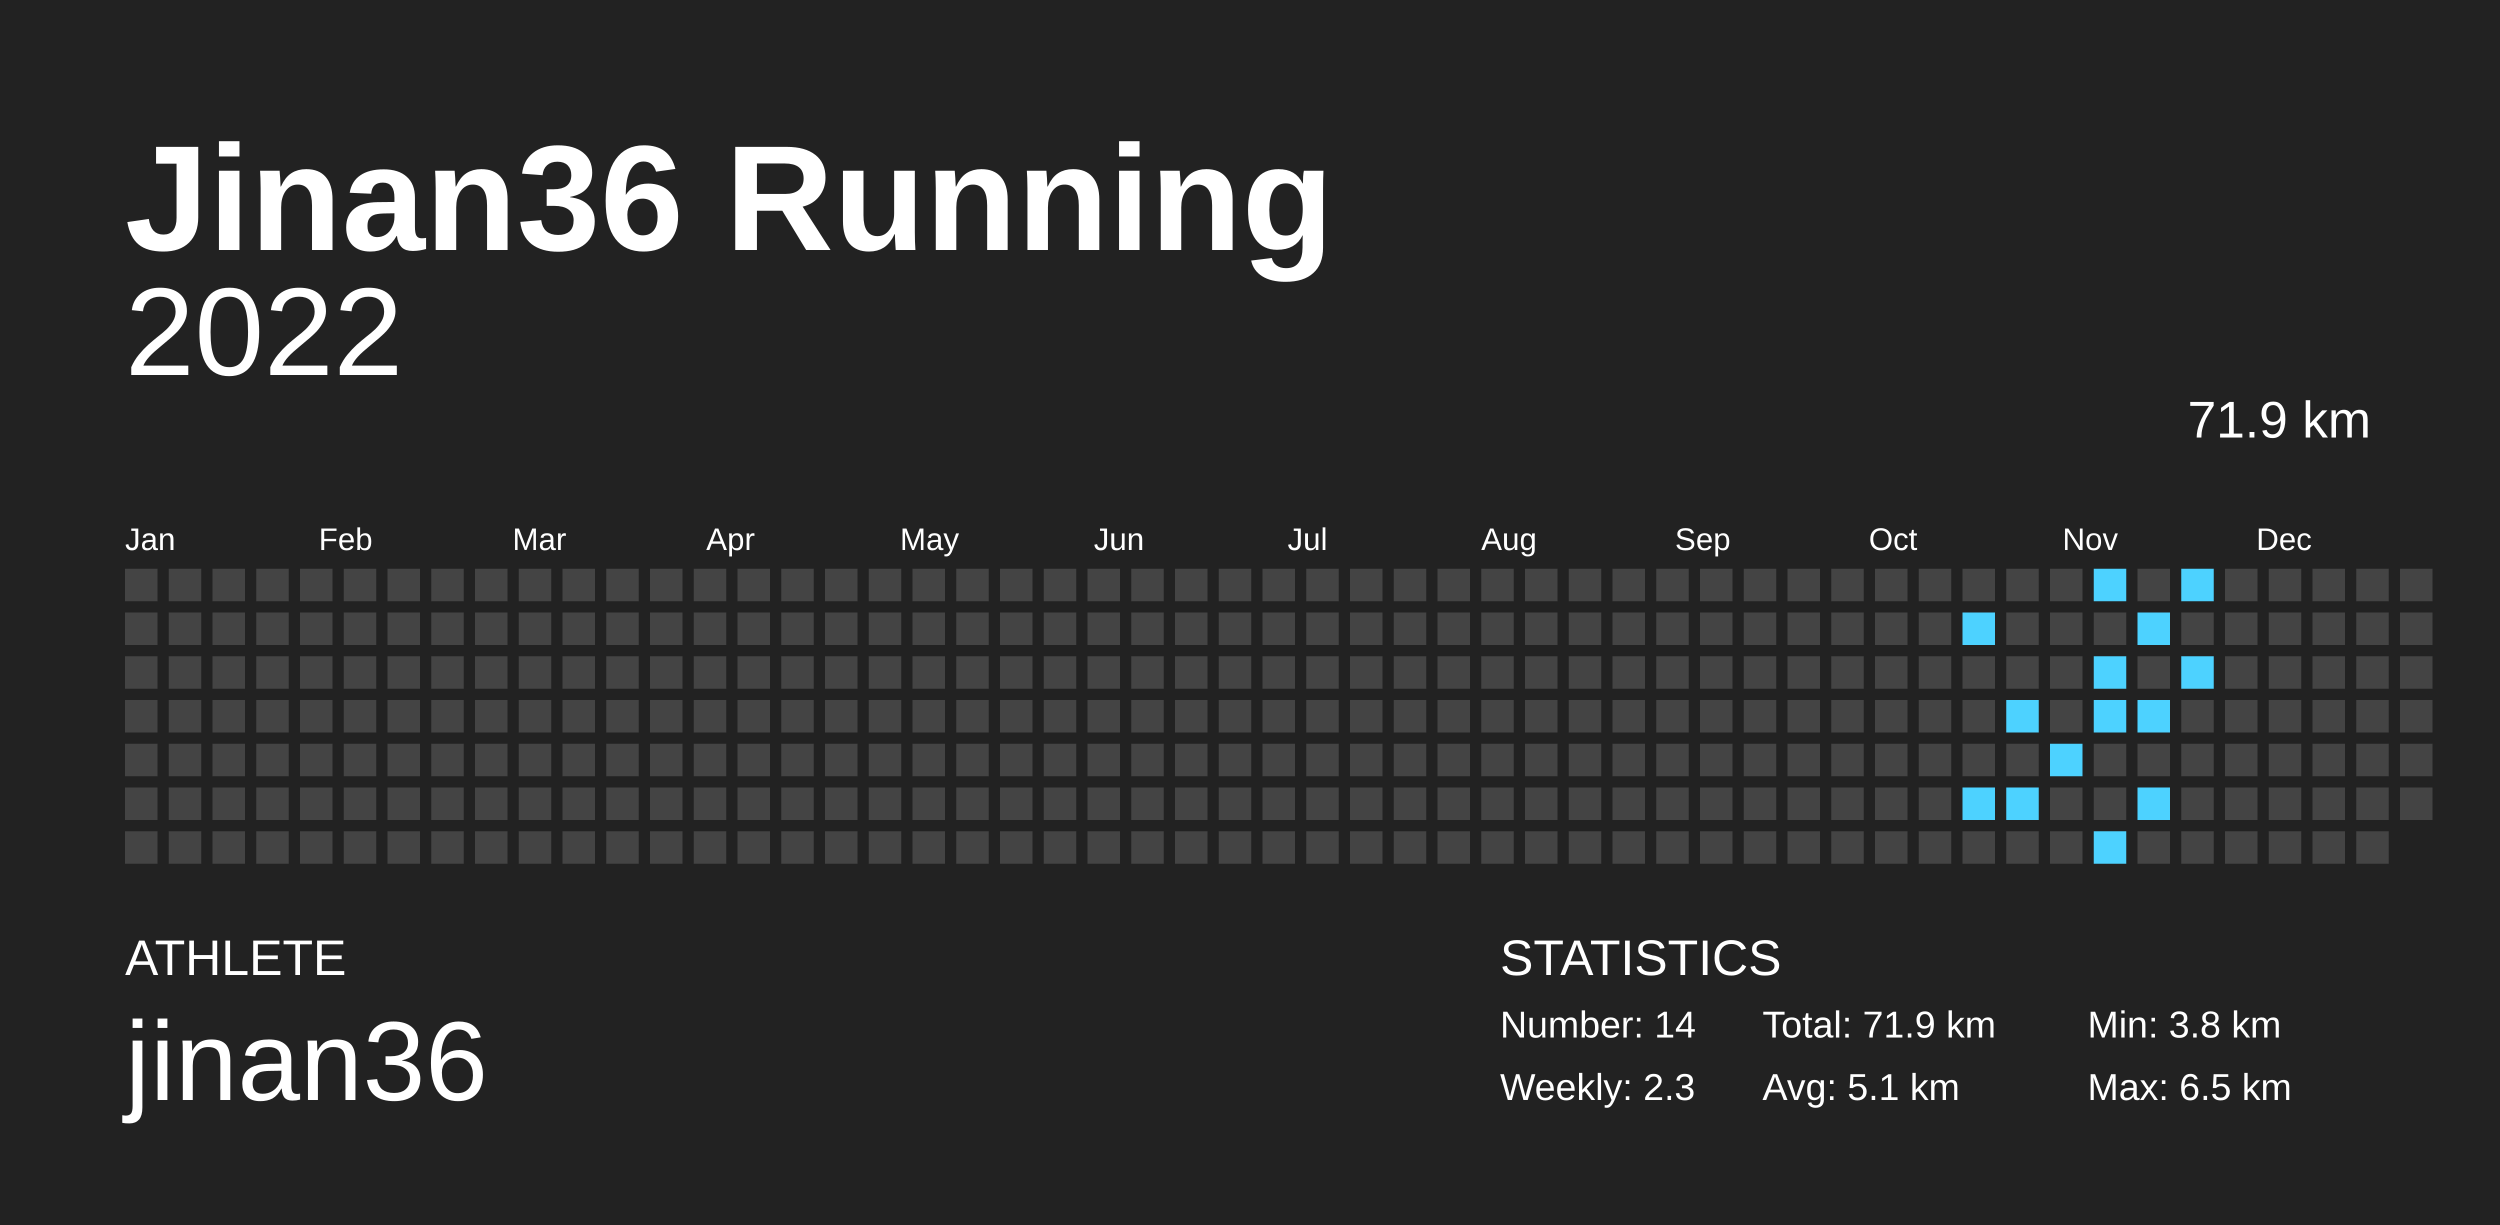
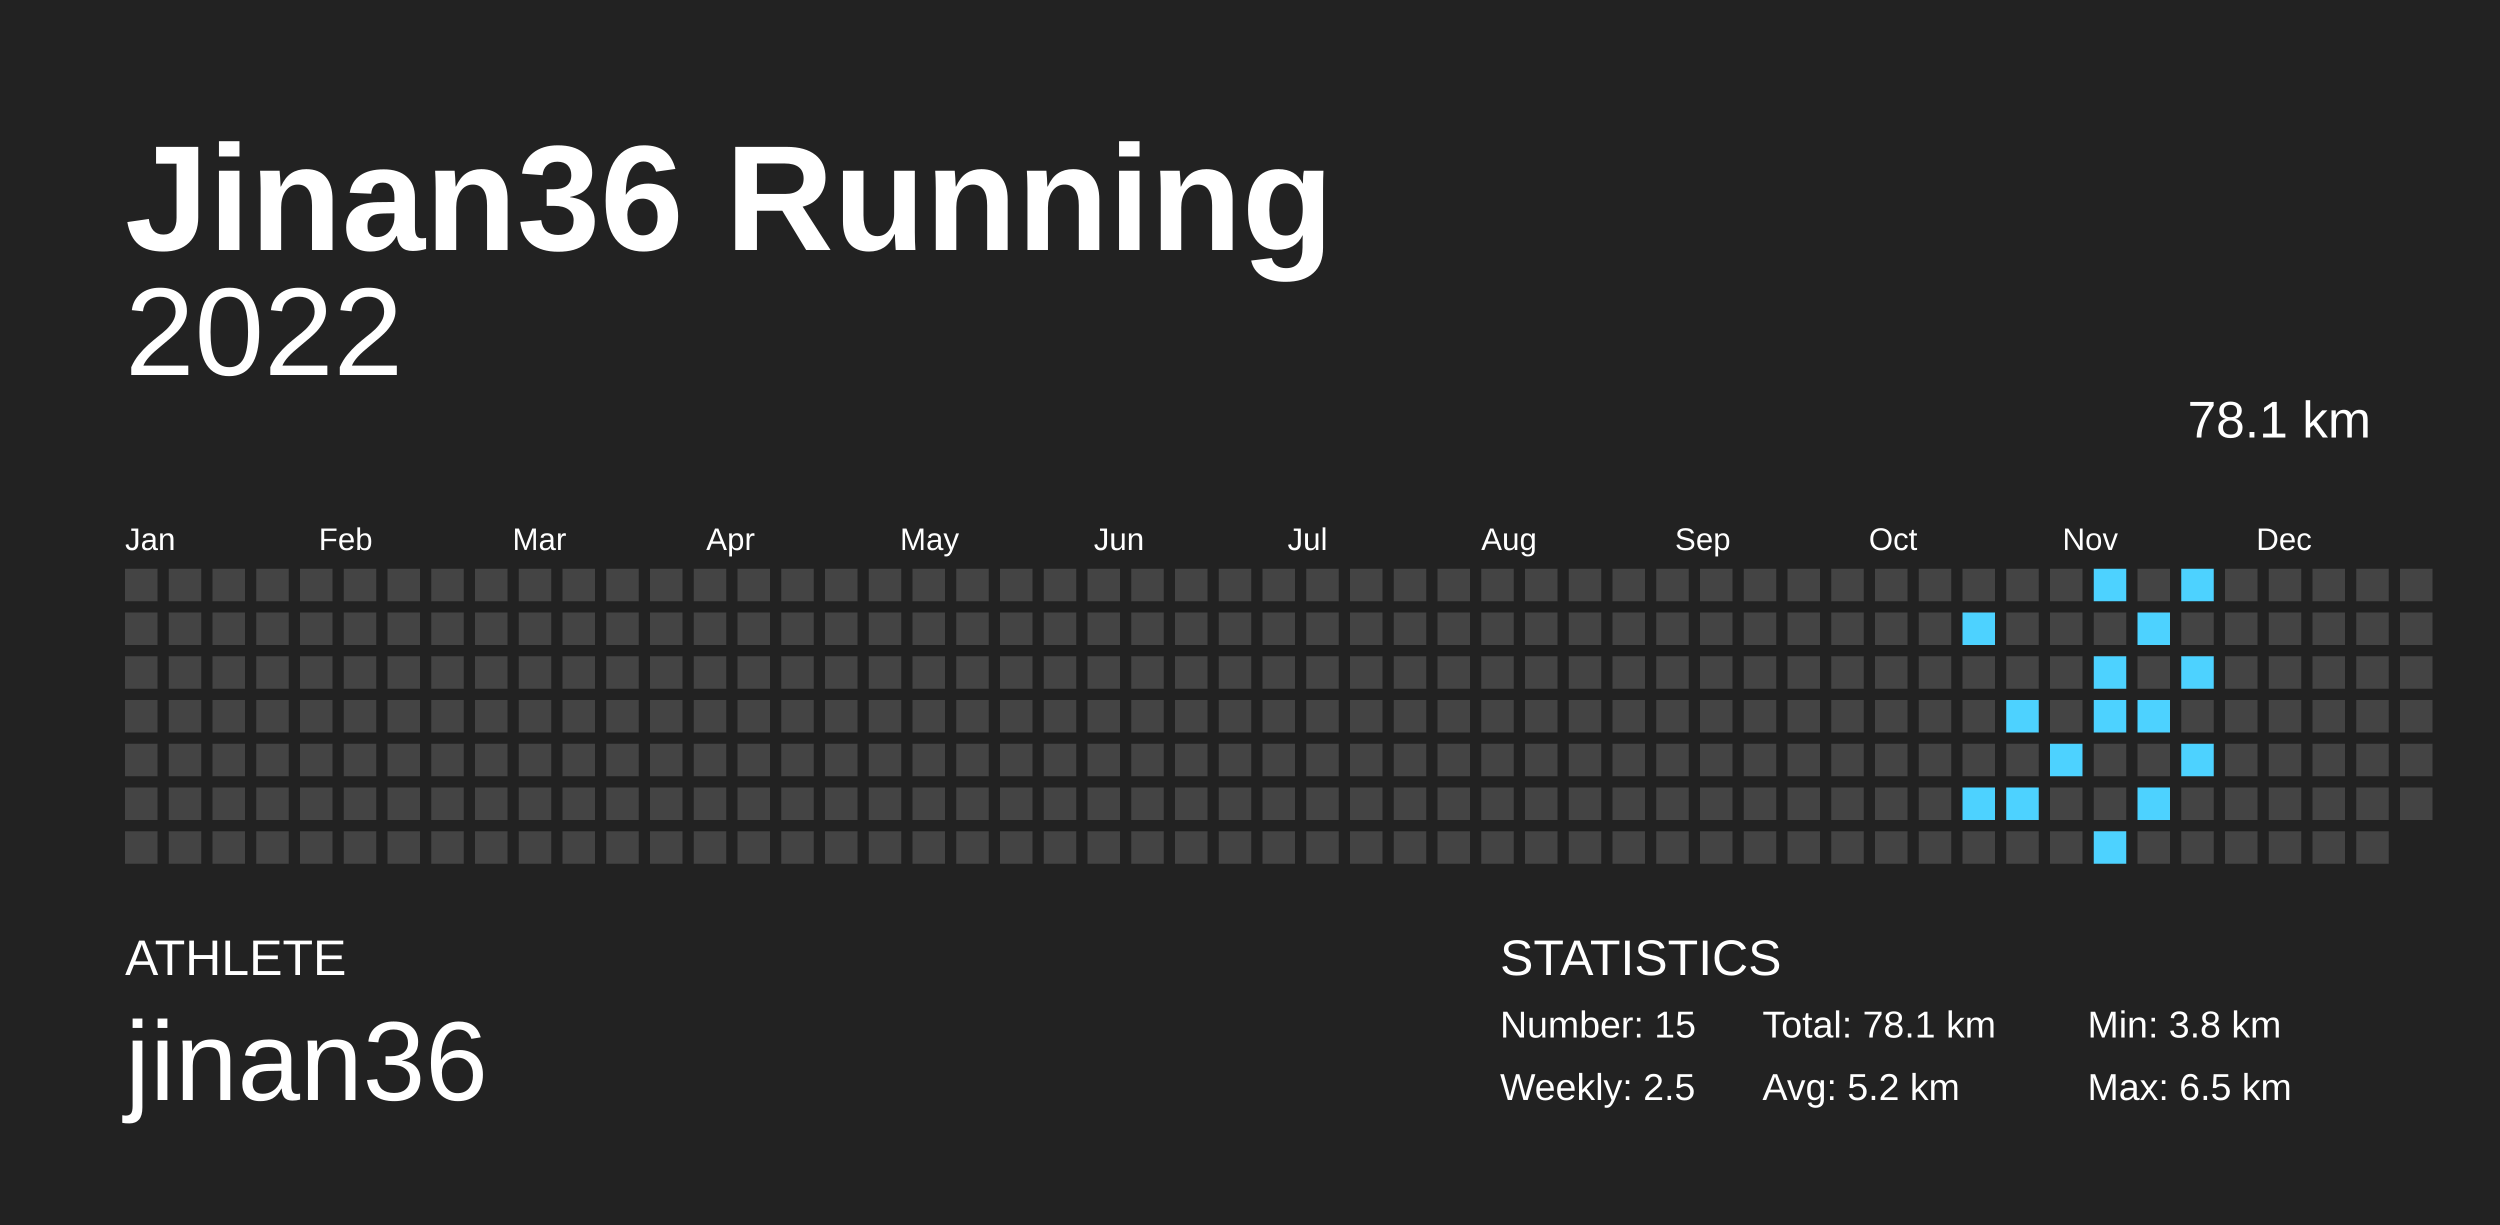
<svg xmlns="http://www.w3.org/2000/svg" baseProfile="full" height="98mm" version="1.1" viewBox="0,0,200,98" width="200mm">
  <defs />
  <rect fill="#222222" height="98" width="200" x="0" y="0" />
  <text fill="#FFFFFF" style="font-size:12px; font-family:Arial; font-weight:bold;" x="10" y="20">Jinan36 Running</text>
  <text fill="#FFFFFF" style="font-size:4px; font-family:Arial" x="10" y="78">ATHLETE</text>
  <text fill="#FFFFFF" style="font-size:9px; font-family:Arial" x="10" y="88">jinan36</text>
  <text fill="#FFFFFF" style="font-size:4px; font-family:Arial" x="120" y="78">STATISTICS</text>
-   <text fill="#FFFFFF" style="font-size:3px; font-family:Arial" x="120" y="83">Number: 14</text>
-   <text fill="#FFFFFF" style="font-size:3px; font-family:Arial" x="120" y="88">Weekly: 2.3</text>
-   <text fill="#FFFFFF" style="font-size:3px; font-family:Arial" x="141" y="83">Total: 71.9 km</text>
-   <text fill="#FFFFFF" style="font-size:3px; font-family:Arial" x="141" y="88">Avg: 5.1 km</text>
+   <text fill="#FFFFFF" style="font-size:3px; font-family:Arial" x="120" y="83">Number: 15</text>
+   <text fill="#FFFFFF" style="font-size:3px; font-family:Arial" x="120" y="88">Weekly: 2.5</text>
+   <text fill="#FFFFFF" style="font-size:3px; font-family:Arial" x="141" y="83">Total: 78.1 km</text>
+   <text fill="#FFFFFF" style="font-size:3px; font-family:Arial" x="141" y="88">Avg: 5.2 km</text>
  <text fill="#FFFFFF" style="font-size:3px; font-family:Arial" x="167" y="83">Min: 3.8 km</text>
  <text fill="#FFFFFF" style="font-size:3px; font-family:Arial" x="167" y="88">Max: 6.5 km</text>
  <text alignment-baseline="hanging" fill="#FFFFFF" style="font-size:10.0px; font-family:Arial;" x="10" y="30">2022</text>
-   <text alignment-baseline="hanging" fill="#FFFFFF" style="font-size:4.125px; font-family:Arial;" x="175" y="35">71.9 km</text>
+   <text alignment-baseline="hanging" fill="#FFFFFF" style="font-size:4.125px; font-family:Arial;" x="175" y="35">78.1 km</text>
  <text fill="#FFFFFF" style="font-size:2.5px; font-family:Arial" x="10.0" y="44">Jan</text>
  <text fill="#FFFFFF" style="font-size:2.5px; font-family:Arial" x="25.5" y="44">Feb</text>
  <text fill="#FFFFFF" style="font-size:2.5px; font-family:Arial" x="41.0" y="44">Mar</text>
  <text fill="#FFFFFF" style="font-size:2.5px; font-family:Arial" x="56.5" y="44">Apr</text>
  <text fill="#FFFFFF" style="font-size:2.5px; font-family:Arial" x="72.0" y="44">May</text>
  <text fill="#FFFFFF" style="font-size:2.5px; font-family:Arial" x="87.5" y="44">Jun</text>
  <text fill="#FFFFFF" style="font-size:2.5px; font-family:Arial" x="103.0" y="44">Jul</text>
  <text fill="#FFFFFF" style="font-size:2.5px; font-family:Arial" x="118.5" y="44">Aug</text>
  <text fill="#FFFFFF" style="font-size:2.5px; font-family:Arial" x="134.0" y="44">Sep</text>
  <text fill="#FFFFFF" style="font-size:2.5px; font-family:Arial" x="149.5" y="44">Oct</text>
  <text fill="#FFFFFF" style="font-size:2.5px; font-family:Arial" x="165.0" y="44">Nov</text>
  <text fill="#FFFFFF" style="font-size:2.5px; font-family:Arial" x="180.5" y="44">Dec</text>
  <rect fill="#444444" height="2.6" width="2.6" x="10.0" y="45.5" />
  <rect fill="#444444" height="2.6" width="2.6" x="10.0" y="49.0" />
  <rect fill="#444444" height="2.6" width="2.6" x="10.0" y="52.5" />
  <rect fill="#444444" height="2.6" width="2.6" x="10.0" y="56.0" />
  <rect fill="#444444" height="2.6" width="2.6" x="10.0" y="59.5" />
  <rect fill="#444444" height="2.6" width="2.6" x="10.0" y="63.0" />
  <rect fill="#444444" height="2.6" width="2.6" x="10.0" y="66.5" />
  <rect fill="#444444" height="2.6" width="2.6" x="13.5" y="45.5" />
  <rect fill="#444444" height="2.6" width="2.6" x="13.5" y="49.0" />
  <rect fill="#444444" height="2.6" width="2.6" x="13.5" y="52.5" />
  <rect fill="#444444" height="2.6" width="2.6" x="13.5" y="56.0" />
  <rect fill="#444444" height="2.6" width="2.6" x="13.5" y="59.5" />
  <rect fill="#444444" height="2.6" width="2.6" x="13.5" y="63.0" />
  <rect fill="#444444" height="2.6" width="2.6" x="13.5" y="66.5" />
  <rect fill="#444444" height="2.6" width="2.6" x="17.0" y="45.5" />
  <rect fill="#444444" height="2.6" width="2.6" x="17.0" y="49.0" />
  <rect fill="#444444" height="2.6" width="2.6" x="17.0" y="52.5" />
  <rect fill="#444444" height="2.6" width="2.6" x="17.0" y="56.0" />
  <rect fill="#444444" height="2.6" width="2.6" x="17.0" y="59.5" />
  <rect fill="#444444" height="2.6" width="2.6" x="17.0" y="63.0" />
  <rect fill="#444444" height="2.6" width="2.6" x="17.0" y="66.5" />
  <rect fill="#444444" height="2.6" width="2.6" x="20.5" y="45.5" />
  <rect fill="#444444" height="2.6" width="2.6" x="20.5" y="49.0" />
  <rect fill="#444444" height="2.6" width="2.6" x="20.5" y="52.5" />
  <rect fill="#444444" height="2.6" width="2.6" x="20.5" y="56.0" />
  <rect fill="#444444" height="2.6" width="2.6" x="20.5" y="59.5" />
  <rect fill="#444444" height="2.6" width="2.6" x="20.5" y="63.0" />
  <rect fill="#444444" height="2.6" width="2.6" x="20.5" y="66.5" />
  <rect fill="#444444" height="2.6" width="2.6" x="24.0" y="45.5" />
  <rect fill="#444444" height="2.6" width="2.6" x="24.0" y="49.0" />
  <rect fill="#444444" height="2.6" width="2.6" x="24.0" y="52.5" />
  <rect fill="#444444" height="2.6" width="2.6" x="24.0" y="56.0" />
  <rect fill="#444444" height="2.6" width="2.6" x="24.0" y="59.5" />
  <rect fill="#444444" height="2.6" width="2.6" x="24.0" y="63.0" />
  <rect fill="#444444" height="2.6" width="2.6" x="24.0" y="66.5" />
  <rect fill="#444444" height="2.6" width="2.6" x="27.5" y="45.5" />
  <rect fill="#444444" height="2.6" width="2.6" x="27.5" y="49.0" />
  <rect fill="#444444" height="2.6" width="2.6" x="27.5" y="52.5" />
  <rect fill="#444444" height="2.6" width="2.6" x="27.5" y="56.0" />
  <rect fill="#444444" height="2.6" width="2.6" x="27.5" y="59.5" />
  <rect fill="#444444" height="2.6" width="2.6" x="27.5" y="63.0" />
  <rect fill="#444444" height="2.6" width="2.6" x="27.5" y="66.5" />
  <rect fill="#444444" height="2.6" width="2.6" x="31.0" y="45.5" />
  <rect fill="#444444" height="2.6" width="2.6" x="31.0" y="49.0" />
  <rect fill="#444444" height="2.6" width="2.6" x="31.0" y="52.5" />
  <rect fill="#444444" height="2.6" width="2.6" x="31.0" y="56.0" />
  <rect fill="#444444" height="2.6" width="2.6" x="31.0" y="59.5" />
  <rect fill="#444444" height="2.6" width="2.6" x="31.0" y="63.0" />
  <rect fill="#444444" height="2.6" width="2.6" x="31.0" y="66.5" />
  <rect fill="#444444" height="2.6" width="2.6" x="34.5" y="45.5" />
  <rect fill="#444444" height="2.6" width="2.6" x="34.5" y="49.0" />
  <rect fill="#444444" height="2.6" width="2.6" x="34.5" y="52.5" />
  <rect fill="#444444" height="2.6" width="2.6" x="34.5" y="56.0" />
  <rect fill="#444444" height="2.6" width="2.6" x="34.5" y="59.5" />
  <rect fill="#444444" height="2.6" width="2.6" x="34.5" y="63.0" />
  <rect fill="#444444" height="2.6" width="2.6" x="34.5" y="66.5" />
  <rect fill="#444444" height="2.6" width="2.6" x="38.0" y="45.5" />
  <rect fill="#444444" height="2.6" width="2.6" x="38.0" y="49.0" />
  <rect fill="#444444" height="2.6" width="2.6" x="38.0" y="52.5" />
  <rect fill="#444444" height="2.6" width="2.6" x="38.0" y="56.0" />
  <rect fill="#444444" height="2.6" width="2.6" x="38.0" y="59.5" />
  <rect fill="#444444" height="2.6" width="2.6" x="38.0" y="63.0" />
  <rect fill="#444444" height="2.6" width="2.6" x="38.0" y="66.5" />
  <rect fill="#444444" height="2.6" width="2.6" x="41.5" y="45.5" />
  <rect fill="#444444" height="2.6" width="2.6" x="41.5" y="49.0" />
  <rect fill="#444444" height="2.6" width="2.6" x="41.5" y="52.5" />
  <rect fill="#444444" height="2.6" width="2.6" x="41.5" y="56.0" />
  <rect fill="#444444" height="2.6" width="2.6" x="41.5" y="59.5" />
  <rect fill="#444444" height="2.6" width="2.6" x="41.5" y="63.0" />
  <rect fill="#444444" height="2.6" width="2.6" x="41.5" y="66.5" />
  <rect fill="#444444" height="2.6" width="2.6" x="45.0" y="45.5" />
  <rect fill="#444444" height="2.6" width="2.6" x="45.0" y="49.0" />
  <rect fill="#444444" height="2.6" width="2.6" x="45.0" y="52.5" />
  <rect fill="#444444" height="2.6" width="2.6" x="45.0" y="56.0" />
  <rect fill="#444444" height="2.6" width="2.6" x="45.0" y="59.5" />
  <rect fill="#444444" height="2.6" width="2.6" x="45.0" y="63.0" />
  <rect fill="#444444" height="2.6" width="2.6" x="45.0" y="66.5" />
  <rect fill="#444444" height="2.6" width="2.6" x="48.5" y="45.5" />
  <rect fill="#444444" height="2.6" width="2.6" x="48.5" y="49.0" />
  <rect fill="#444444" height="2.6" width="2.6" x="48.5" y="52.5" />
  <rect fill="#444444" height="2.6" width="2.6" x="48.5" y="56.0" />
  <rect fill="#444444" height="2.6" width="2.6" x="48.5" y="59.5" />
  <rect fill="#444444" height="2.6" width="2.6" x="48.5" y="63.0" />
  <rect fill="#444444" height="2.6" width="2.6" x="48.5" y="66.5" />
  <rect fill="#444444" height="2.6" width="2.6" x="52.0" y="45.5" />
  <rect fill="#444444" height="2.6" width="2.6" x="52.0" y="49.0" />
  <rect fill="#444444" height="2.6" width="2.6" x="52.0" y="52.5" />
  <rect fill="#444444" height="2.6" width="2.6" x="52.0" y="56.0" />
  <rect fill="#444444" height="2.6" width="2.6" x="52.0" y="59.5" />
  <rect fill="#444444" height="2.6" width="2.6" x="52.0" y="63.0" />
  <rect fill="#444444" height="2.6" width="2.6" x="52.0" y="66.5" />
  <rect fill="#444444" height="2.6" width="2.6" x="55.5" y="45.5" />
  <rect fill="#444444" height="2.6" width="2.6" x="55.5" y="49.0" />
  <rect fill="#444444" height="2.6" width="2.6" x="55.5" y="52.5" />
  <rect fill="#444444" height="2.6" width="2.6" x="55.5" y="56.0" />
  <rect fill="#444444" height="2.6" width="2.6" x="55.5" y="59.5" />
  <rect fill="#444444" height="2.6" width="2.6" x="55.5" y="63.0" />
  <rect fill="#444444" height="2.6" width="2.6" x="55.5" y="66.5" />
  <rect fill="#444444" height="2.6" width="2.6" x="59.0" y="45.5" />
  <rect fill="#444444" height="2.6" width="2.6" x="59.0" y="49.0" />
  <rect fill="#444444" height="2.6" width="2.6" x="59.0" y="52.5" />
  <rect fill="#444444" height="2.6" width="2.6" x="59.0" y="56.0" />
  <rect fill="#444444" height="2.6" width="2.6" x="59.0" y="59.5" />
  <rect fill="#444444" height="2.6" width="2.6" x="59.0" y="63.0" />
  <rect fill="#444444" height="2.6" width="2.6" x="59.0" y="66.5" />
  <rect fill="#444444" height="2.6" width="2.6" x="62.5" y="45.5" />
  <rect fill="#444444" height="2.6" width="2.6" x="62.5" y="49.0" />
  <rect fill="#444444" height="2.6" width="2.6" x="62.5" y="52.5" />
  <rect fill="#444444" height="2.6" width="2.6" x="62.5" y="56.0" />
  <rect fill="#444444" height="2.6" width="2.6" x="62.5" y="59.5" />
  <rect fill="#444444" height="2.6" width="2.6" x="62.5" y="63.0" />
  <rect fill="#444444" height="2.6" width="2.6" x="62.5" y="66.5" />
  <rect fill="#444444" height="2.6" width="2.6" x="66.0" y="45.5" />
  <rect fill="#444444" height="2.6" width="2.6" x="66.0" y="49.0" />
  <rect fill="#444444" height="2.6" width="2.6" x="66.0" y="52.5" />
  <rect fill="#444444" height="2.6" width="2.6" x="66.0" y="56.0" />
  <rect fill="#444444" height="2.6" width="2.6" x="66.0" y="59.5" />
  <rect fill="#444444" height="2.6" width="2.6" x="66.0" y="63.0" />
  <rect fill="#444444" height="2.6" width="2.6" x="66.0" y="66.5" />
  <rect fill="#444444" height="2.6" width="2.6" x="69.5" y="45.5" />
  <rect fill="#444444" height="2.6" width="2.6" x="69.5" y="49.0" />
  <rect fill="#444444" height="2.6" width="2.6" x="69.5" y="52.5" />
  <rect fill="#444444" height="2.6" width="2.6" x="69.5" y="56.0" />
  <rect fill="#444444" height="2.6" width="2.6" x="69.5" y="59.5" />
  <rect fill="#444444" height="2.6" width="2.6" x="69.5" y="63.0" />
  <rect fill="#444444" height="2.6" width="2.6" x="69.5" y="66.5" />
  <rect fill="#444444" height="2.6" width="2.6" x="73.0" y="45.5" />
  <rect fill="#444444" height="2.6" width="2.6" x="73.0" y="49.0" />
  <rect fill="#444444" height="2.6" width="2.6" x="73.0" y="52.5" />
  <rect fill="#444444" height="2.6" width="2.6" x="73.0" y="56.0" />
  <rect fill="#444444" height="2.6" width="2.6" x="73.0" y="59.5" />
  <rect fill="#444444" height="2.6" width="2.6" x="73.0" y="63.0" />
  <rect fill="#444444" height="2.6" width="2.6" x="73.0" y="66.5" />
  <rect fill="#444444" height="2.6" width="2.6" x="76.5" y="45.5" />
  <rect fill="#444444" height="2.6" width="2.6" x="76.5" y="49.0" />
  <rect fill="#444444" height="2.6" width="2.6" x="76.5" y="52.5" />
  <rect fill="#444444" height="2.6" width="2.6" x="76.5" y="56.0" />
  <rect fill="#444444" height="2.6" width="2.6" x="76.5" y="59.5" />
  <rect fill="#444444" height="2.6" width="2.6" x="76.5" y="63.0" />
  <rect fill="#444444" height="2.6" width="2.6" x="76.5" y="66.5" />
  <rect fill="#444444" height="2.6" width="2.6" x="80.0" y="45.5" />
  <rect fill="#444444" height="2.6" width="2.6" x="80.0" y="49.0" />
  <rect fill="#444444" height="2.6" width="2.6" x="80.0" y="52.5" />
  <rect fill="#444444" height="2.6" width="2.6" x="80.0" y="56.0" />
  <rect fill="#444444" height="2.6" width="2.6" x="80.0" y="59.5" />
  <rect fill="#444444" height="2.6" width="2.6" x="80.0" y="63.0" />
  <rect fill="#444444" height="2.6" width="2.6" x="80.0" y="66.5" />
  <rect fill="#444444" height="2.6" width="2.6" x="83.5" y="45.5" />
  <rect fill="#444444" height="2.6" width="2.6" x="83.5" y="49.0" />
  <rect fill="#444444" height="2.6" width="2.6" x="83.5" y="52.5" />
  <rect fill="#444444" height="2.6" width="2.6" x="83.5" y="56.0" />
  <rect fill="#444444" height="2.6" width="2.6" x="83.5" y="59.5" />
  <rect fill="#444444" height="2.6" width="2.6" x="83.5" y="63.0" />
  <rect fill="#444444" height="2.6" width="2.6" x="83.5" y="66.5" />
  <rect fill="#444444" height="2.6" width="2.6" x="87.0" y="45.5" />
  <rect fill="#444444" height="2.6" width="2.6" x="87.0" y="49.0" />
  <rect fill="#444444" height="2.6" width="2.6" x="87.0" y="52.5" />
  <rect fill="#444444" height="2.6" width="2.6" x="87.0" y="56.0" />
  <rect fill="#444444" height="2.6" width="2.6" x="87.0" y="59.5" />
  <rect fill="#444444" height="2.6" width="2.6" x="87.0" y="63.0" />
  <rect fill="#444444" height="2.6" width="2.6" x="87.0" y="66.5" />
  <rect fill="#444444" height="2.6" width="2.6" x="90.5" y="45.5" />
  <rect fill="#444444" height="2.6" width="2.6" x="90.5" y="49.0" />
  <rect fill="#444444" height="2.6" width="2.6" x="90.5" y="52.5" />
  <rect fill="#444444" height="2.6" width="2.6" x="90.5" y="56.0" />
  <rect fill="#444444" height="2.6" width="2.6" x="90.5" y="59.5" />
  <rect fill="#444444" height="2.6" width="2.6" x="90.5" y="63.0" />
  <rect fill="#444444" height="2.6" width="2.6" x="90.5" y="66.5" />
  <rect fill="#444444" height="2.6" width="2.6" x="94.0" y="45.5" />
  <rect fill="#444444" height="2.6" width="2.6" x="94.0" y="49.0" />
  <rect fill="#444444" height="2.6" width="2.6" x="94.0" y="52.5" />
  <rect fill="#444444" height="2.6" width="2.6" x="94.0" y="56.0" />
  <rect fill="#444444" height="2.6" width="2.6" x="94.0" y="59.5" />
  <rect fill="#444444" height="2.6" width="2.6" x="94.0" y="63.0" />
  <rect fill="#444444" height="2.6" width="2.6" x="94.0" y="66.5" />
  <rect fill="#444444" height="2.6" width="2.6" x="97.5" y="45.5" />
  <rect fill="#444444" height="2.6" width="2.6" x="97.5" y="49.0" />
  <rect fill="#444444" height="2.6" width="2.6" x="97.5" y="52.5" />
  <rect fill="#444444" height="2.6" width="2.6" x="97.5" y="56.0" />
  <rect fill="#444444" height="2.6" width="2.6" x="97.5" y="59.5" />
  <rect fill="#444444" height="2.6" width="2.6" x="97.5" y="63.0" />
  <rect fill="#444444" height="2.6" width="2.6" x="97.5" y="66.5" />
  <rect fill="#444444" height="2.6" width="2.6" x="101.0" y="45.5" />
  <rect fill="#444444" height="2.6" width="2.6" x="101.0" y="49.0" />
  <rect fill="#444444" height="2.6" width="2.6" x="101.0" y="52.5" />
  <rect fill="#444444" height="2.6" width="2.6" x="101.0" y="56.0" />
  <rect fill="#444444" height="2.6" width="2.6" x="101.0" y="59.5" />
  <rect fill="#444444" height="2.6" width="2.6" x="101.0" y="63.0" />
  <rect fill="#444444" height="2.6" width="2.6" x="101.0" y="66.5" />
  <rect fill="#444444" height="2.6" width="2.6" x="104.5" y="45.5" />
  <rect fill="#444444" height="2.6" width="2.6" x="104.5" y="49.0" />
  <rect fill="#444444" height="2.6" width="2.6" x="104.5" y="52.5" />
  <rect fill="#444444" height="2.6" width="2.6" x="104.5" y="56.0" />
  <rect fill="#444444" height="2.6" width="2.6" x="104.5" y="59.5" />
  <rect fill="#444444" height="2.6" width="2.6" x="104.5" y="63.0" />
  <rect fill="#444444" height="2.6" width="2.6" x="104.5" y="66.5" />
  <rect fill="#444444" height="2.6" width="2.6" x="108.0" y="45.5" />
  <rect fill="#444444" height="2.6" width="2.6" x="108.0" y="49.0" />
  <rect fill="#444444" height="2.6" width="2.6" x="108.0" y="52.5" />
  <rect fill="#444444" height="2.6" width="2.6" x="108.0" y="56.0" />
  <rect fill="#444444" height="2.6" width="2.6" x="108.0" y="59.5" />
  <rect fill="#444444" height="2.6" width="2.6" x="108.0" y="63.0" />
  <rect fill="#444444" height="2.6" width="2.6" x="108.0" y="66.5" />
  <rect fill="#444444" height="2.6" width="2.6" x="111.5" y="45.5" />
  <rect fill="#444444" height="2.6" width="2.6" x="111.5" y="49.0" />
  <rect fill="#444444" height="2.6" width="2.6" x="111.5" y="52.5" />
  <rect fill="#444444" height="2.6" width="2.6" x="111.5" y="56.0" />
  <rect fill="#444444" height="2.6" width="2.6" x="111.5" y="59.5" />
  <rect fill="#444444" height="2.6" width="2.6" x="111.5" y="63.0" />
  <rect fill="#444444" height="2.6" width="2.6" x="111.5" y="66.5" />
  <rect fill="#444444" height="2.6" width="2.6" x="115.0" y="45.5" />
  <rect fill="#444444" height="2.6" width="2.6" x="115.0" y="49.0" />
  <rect fill="#444444" height="2.6" width="2.6" x="115.0" y="52.5" />
  <rect fill="#444444" height="2.6" width="2.6" x="115.0" y="56.0" />
  <rect fill="#444444" height="2.6" width="2.6" x="115.0" y="59.5" />
  <rect fill="#444444" height="2.6" width="2.6" x="115.0" y="63.0" />
  <rect fill="#444444" height="2.6" width="2.6" x="115.0" y="66.5" />
  <rect fill="#444444" height="2.6" width="2.6" x="118.5" y="45.5" />
  <rect fill="#444444" height="2.6" width="2.6" x="118.5" y="49.0" />
  <rect fill="#444444" height="2.6" width="2.6" x="118.5" y="52.5" />
  <rect fill="#444444" height="2.6" width="2.6" x="118.5" y="56.0" />
  <rect fill="#444444" height="2.6" width="2.6" x="118.5" y="59.5" />
  <rect fill="#444444" height="2.6" width="2.6" x="118.5" y="63.0" />
  <rect fill="#444444" height="2.6" width="2.6" x="118.5" y="66.5" />
  <rect fill="#444444" height="2.6" width="2.6" x="122.0" y="45.5" />
  <rect fill="#444444" height="2.6" width="2.6" x="122.0" y="49.0" />
  <rect fill="#444444" height="2.6" width="2.6" x="122.0" y="52.5" />
  <rect fill="#444444" height="2.6" width="2.6" x="122.0" y="56.0" />
  <rect fill="#444444" height="2.6" width="2.6" x="122.0" y="59.5" />
  <rect fill="#444444" height="2.6" width="2.6" x="122.0" y="63.0" />
  <rect fill="#444444" height="2.6" width="2.6" x="122.0" y="66.5" />
  <rect fill="#444444" height="2.6" width="2.6" x="125.5" y="45.5" />
  <rect fill="#444444" height="2.6" width="2.6" x="125.5" y="49.0" />
  <rect fill="#444444" height="2.6" width="2.6" x="125.5" y="52.5" />
  <rect fill="#444444" height="2.6" width="2.6" x="125.5" y="56.0" />
  <rect fill="#444444" height="2.6" width="2.6" x="125.5" y="59.5" />
  <rect fill="#444444" height="2.6" width="2.6" x="125.5" y="63.0" />
  <rect fill="#444444" height="2.6" width="2.6" x="125.5" y="66.5" />
  <rect fill="#444444" height="2.6" width="2.6" x="129.0" y="45.5" />
  <rect fill="#444444" height="2.6" width="2.6" x="129.0" y="49.0" />
  <rect fill="#444444" height="2.6" width="2.6" x="129.0" y="52.5" />
  <rect fill="#444444" height="2.6" width="2.6" x="129.0" y="56.0" />
  <rect fill="#444444" height="2.6" width="2.6" x="129.0" y="59.5" />
  <rect fill="#444444" height="2.6" width="2.6" x="129.0" y="63.0" />
  <rect fill="#444444" height="2.6" width="2.6" x="129.0" y="66.5" />
  <rect fill="#444444" height="2.6" width="2.6" x="132.5" y="45.5" />
  <rect fill="#444444" height="2.6" width="2.6" x="132.5" y="49.0" />
  <rect fill="#444444" height="2.6" width="2.6" x="132.5" y="52.5" />
  <rect fill="#444444" height="2.6" width="2.6" x="132.5" y="56.0" />
  <rect fill="#444444" height="2.6" width="2.6" x="132.5" y="59.5" />
  <rect fill="#444444" height="2.6" width="2.6" x="132.5" y="63.0" />
  <rect fill="#444444" height="2.6" width="2.6" x="132.5" y="66.5" />
  <rect fill="#444444" height="2.6" width="2.6" x="136.0" y="45.5" />
  <rect fill="#444444" height="2.6" width="2.6" x="136.0" y="49.0" />
  <rect fill="#444444" height="2.6" width="2.6" x="136.0" y="52.5" />
  <rect fill="#444444" height="2.6" width="2.6" x="136.0" y="56.0" />
  <rect fill="#444444" height="2.6" width="2.6" x="136.0" y="59.5" />
  <rect fill="#444444" height="2.6" width="2.6" x="136.0" y="63.0" />
  <rect fill="#444444" height="2.6" width="2.6" x="136.0" y="66.5" />
  <rect fill="#444444" height="2.6" width="2.6" x="139.5" y="45.5" />
  <rect fill="#444444" height="2.6" width="2.6" x="139.5" y="49.0" />
  <rect fill="#444444" height="2.6" width="2.6" x="139.5" y="52.5" />
  <rect fill="#444444" height="2.6" width="2.6" x="139.5" y="56.0" />
  <rect fill="#444444" height="2.6" width="2.6" x="139.5" y="59.5" />
  <rect fill="#444444" height="2.6" width="2.6" x="139.5" y="63.0" />
  <rect fill="#444444" height="2.6" width="2.6" x="139.5" y="66.5" />
  <rect fill="#444444" height="2.6" width="2.6" x="143.0" y="45.5" />
  <rect fill="#444444" height="2.6" width="2.6" x="143.0" y="49.0" />
  <rect fill="#444444" height="2.6" width="2.6" x="143.0" y="52.5" />
  <rect fill="#444444" height="2.6" width="2.6" x="143.0" y="56.0" />
  <rect fill="#444444" height="2.6" width="2.6" x="143.0" y="59.5" />
  <rect fill="#444444" height="2.6" width="2.6" x="143.0" y="63.0" />
  <rect fill="#444444" height="2.6" width="2.6" x="143.0" y="66.5" />
  <rect fill="#444444" height="2.6" width="2.6" x="146.5" y="45.5" />
  <rect fill="#444444" height="2.6" width="2.6" x="146.5" y="49.0" />
  <rect fill="#444444" height="2.6" width="2.6" x="146.5" y="52.5" />
  <rect fill="#444444" height="2.6" width="2.6" x="146.5" y="56.0" />
  <rect fill="#444444" height="2.6" width="2.6" x="146.5" y="59.5" />
  <rect fill="#444444" height="2.6" width="2.6" x="146.5" y="63.0" />
  <rect fill="#444444" height="2.6" width="2.6" x="146.5" y="66.5" />
  <rect fill="#444444" height="2.6" width="2.6" x="150.0" y="45.5" />
  <rect fill="#444444" height="2.6" width="2.6" x="150.0" y="49.0" />
  <rect fill="#444444" height="2.6" width="2.6" x="150.0" y="52.5" />
  <rect fill="#444444" height="2.6" width="2.6" x="150.0" y="56.0" />
  <rect fill="#444444" height="2.6" width="2.6" x="150.0" y="59.5" />
  <rect fill="#444444" height="2.6" width="2.6" x="150.0" y="63.0" />
  <rect fill="#444444" height="2.6" width="2.6" x="150.0" y="66.5" />
  <rect fill="#444444" height="2.6" width="2.6" x="153.5" y="45.5" />
  <rect fill="#444444" height="2.6" width="2.6" x="153.5" y="49.0" />
  <rect fill="#444444" height="2.6" width="2.6" x="153.5" y="52.5" />
  <rect fill="#444444" height="2.6" width="2.6" x="153.5" y="56.0" />
  <rect fill="#444444" height="2.6" width="2.6" x="153.5" y="59.5" />
  <rect fill="#444444" height="2.6" width="2.6" x="153.5" y="63.0" />
  <rect fill="#444444" height="2.6" width="2.6" x="153.5" y="66.5" />
  <rect fill="#444444" height="2.6" width="2.6" x="157.0" y="45.5" />
  <rect fill="#4dd2ff" height="2.6" width="2.6" x="157.0" y="49.0" />
  <rect fill="#444444" height="2.6" width="2.6" x="157.0" y="52.5" />
  <rect fill="#444444" height="2.6" width="2.6" x="157.0" y="56.0" />
  <rect fill="#444444" height="2.6" width="2.6" x="157.0" y="59.5" />
  <rect fill="#4dd2ff" height="2.6" width="2.6" x="157.0" y="63.0" />
  <rect fill="#444444" height="2.6" width="2.6" x="157.0" y="66.5" />
  <rect fill="#444444" height="2.6" width="2.6" x="160.5" y="45.5" />
  <rect fill="#444444" height="2.6" width="2.6" x="160.5" y="49.0" />
  <rect fill="#444444" height="2.6" width="2.6" x="160.5" y="52.5" />
  <rect fill="#4dd2ff" height="2.6" width="2.6" x="160.5" y="56.0" />
  <rect fill="#444444" height="2.6" width="2.6" x="160.5" y="59.5" />
  <rect fill="#4dd2ff" height="2.6" width="2.6" x="160.5" y="63.0" />
  <rect fill="#444444" height="2.6" width="2.6" x="160.5" y="66.5" />
  <rect fill="#444444" height="2.6" width="2.6" x="164.0" y="45.5" />
  <rect fill="#444444" height="2.6" width="2.6" x="164.0" y="49.0" />
  <rect fill="#444444" height="2.6" width="2.6" x="164.0" y="52.5" />
  <rect fill="#444444" height="2.6" width="2.6" x="164.0" y="56.0" />
  <rect fill="#4dd2ff" height="2.6" width="2.6" x="164.0" y="59.5" />
  <rect fill="#444444" height="2.6" width="2.6" x="164.0" y="63.0" />
  <rect fill="#444444" height="2.6" width="2.6" x="164.0" y="66.5" />
  <rect fill="#4dd2ff" height="2.6" width="2.6" x="167.5" y="45.5" />
  <rect fill="#444444" height="2.6" width="2.6" x="167.5" y="49.0" />
  <rect fill="#4dd2ff" height="2.6" width="2.6" x="167.5" y="52.5" />
  <rect fill="#4dd2ff" height="2.6" width="2.6" x="167.5" y="56.0" />
  <rect fill="#444444" height="2.6" width="2.6" x="167.5" y="59.5" />
  <rect fill="#444444" height="2.6" width="2.6" x="167.5" y="63.0" />
  <rect fill="#4dd2ff" height="2.6" width="2.6" x="167.5" y="66.5" />
  <rect fill="#444444" height="2.6" width="2.6" x="171.0" y="45.5" />
  <rect fill="#4dd2ff" height="2.6" width="2.6" x="171.0" y="49.0" />
  <rect fill="#444444" height="2.6" width="2.6" x="171.0" y="52.5" />
  <rect fill="#4dd2ff" height="2.6" width="2.6" x="171.0" y="56.0" />
  <rect fill="#444444" height="2.6" width="2.6" x="171.0" y="59.5" />
  <rect fill="#4dd2ff" height="2.6" width="2.6" x="171.0" y="63.0" />
  <rect fill="#444444" height="2.6" width="2.6" x="171.0" y="66.5" />
  <rect fill="#4dd2ff" height="2.6" width="2.6" x="174.5" y="45.5" />
  <rect fill="#444444" height="2.6" width="2.6" x="174.5" y="49.0" />
  <rect fill="#4dd2ff" height="2.6" width="2.6" x="174.5" y="52.5" />
  <rect fill="#444444" height="2.6" width="2.6" x="174.5" y="56.0" />
-   <rect fill="#444444" height="2.6" width="2.6" x="174.5" y="59.5" />
+   <rect fill="#4dd2ff" height="2.6" width="2.6" x="174.5" y="59.5" />
  <rect fill="#444444" height="2.6" width="2.6" x="174.5" y="63.0" />
  <rect fill="#444444" height="2.6" width="2.6" x="174.5" y="66.5" />
  <rect fill="#444444" height="2.6" width="2.6" x="178.0" y="45.5" />
  <rect fill="#444444" height="2.6" width="2.6" x="178.0" y="49.0" />
  <rect fill="#444444" height="2.6" width="2.6" x="178.0" y="52.5" />
  <rect fill="#444444" height="2.6" width="2.6" x="178.0" y="56.0" />
  <rect fill="#444444" height="2.6" width="2.6" x="178.0" y="59.5" />
  <rect fill="#444444" height="2.6" width="2.6" x="178.0" y="63.0" />
  <rect fill="#444444" height="2.6" width="2.6" x="178.0" y="66.5" />
  <rect fill="#444444" height="2.6" width="2.6" x="181.5" y="45.5" />
  <rect fill="#444444" height="2.6" width="2.6" x="181.5" y="49.0" />
  <rect fill="#444444" height="2.6" width="2.6" x="181.5" y="52.5" />
  <rect fill="#444444" height="2.6" width="2.6" x="181.5" y="56.0" />
  <rect fill="#444444" height="2.6" width="2.6" x="181.5" y="59.5" />
  <rect fill="#444444" height="2.6" width="2.6" x="181.5" y="63.0" />
  <rect fill="#444444" height="2.6" width="2.6" x="181.5" y="66.5" />
  <rect fill="#444444" height="2.6" width="2.6" x="185.0" y="45.5" />
  <rect fill="#444444" height="2.6" width="2.6" x="185.0" y="49.0" />
  <rect fill="#444444" height="2.6" width="2.6" x="185.0" y="52.5" />
  <rect fill="#444444" height="2.6" width="2.6" x="185.0" y="56.0" />
  <rect fill="#444444" height="2.6" width="2.6" x="185.0" y="59.5" />
  <rect fill="#444444" height="2.6" width="2.6" x="185.0" y="63.0" />
  <rect fill="#444444" height="2.6" width="2.6" x="185.0" y="66.5" />
  <rect fill="#444444" height="2.6" width="2.6" x="188.5" y="45.5" />
  <rect fill="#444444" height="2.6" width="2.6" x="188.5" y="49.0" />
  <rect fill="#444444" height="2.6" width="2.6" x="188.5" y="52.5" />
  <rect fill="#444444" height="2.6" width="2.6" x="188.5" y="56.0" />
  <rect fill="#444444" height="2.6" width="2.6" x="188.5" y="59.5" />
  <rect fill="#444444" height="2.6" width="2.6" x="188.5" y="63.0" />
  <rect fill="#444444" height="2.6" width="2.6" x="188.5" y="66.5" />
  <rect fill="#444444" height="2.6" width="2.6" x="192.0" y="45.5" />
  <rect fill="#444444" height="2.6" width="2.6" x="192.0" y="49.0" />
  <rect fill="#444444" height="2.6" width="2.6" x="192.0" y="52.5" />
  <rect fill="#444444" height="2.6" width="2.6" x="192.0" y="56.0" />
  <rect fill="#444444" height="2.6" width="2.6" x="192.0" y="59.5" />
  <rect fill="#444444" height="2.6" width="2.6" x="192.0" y="63.0" />
</svg>
